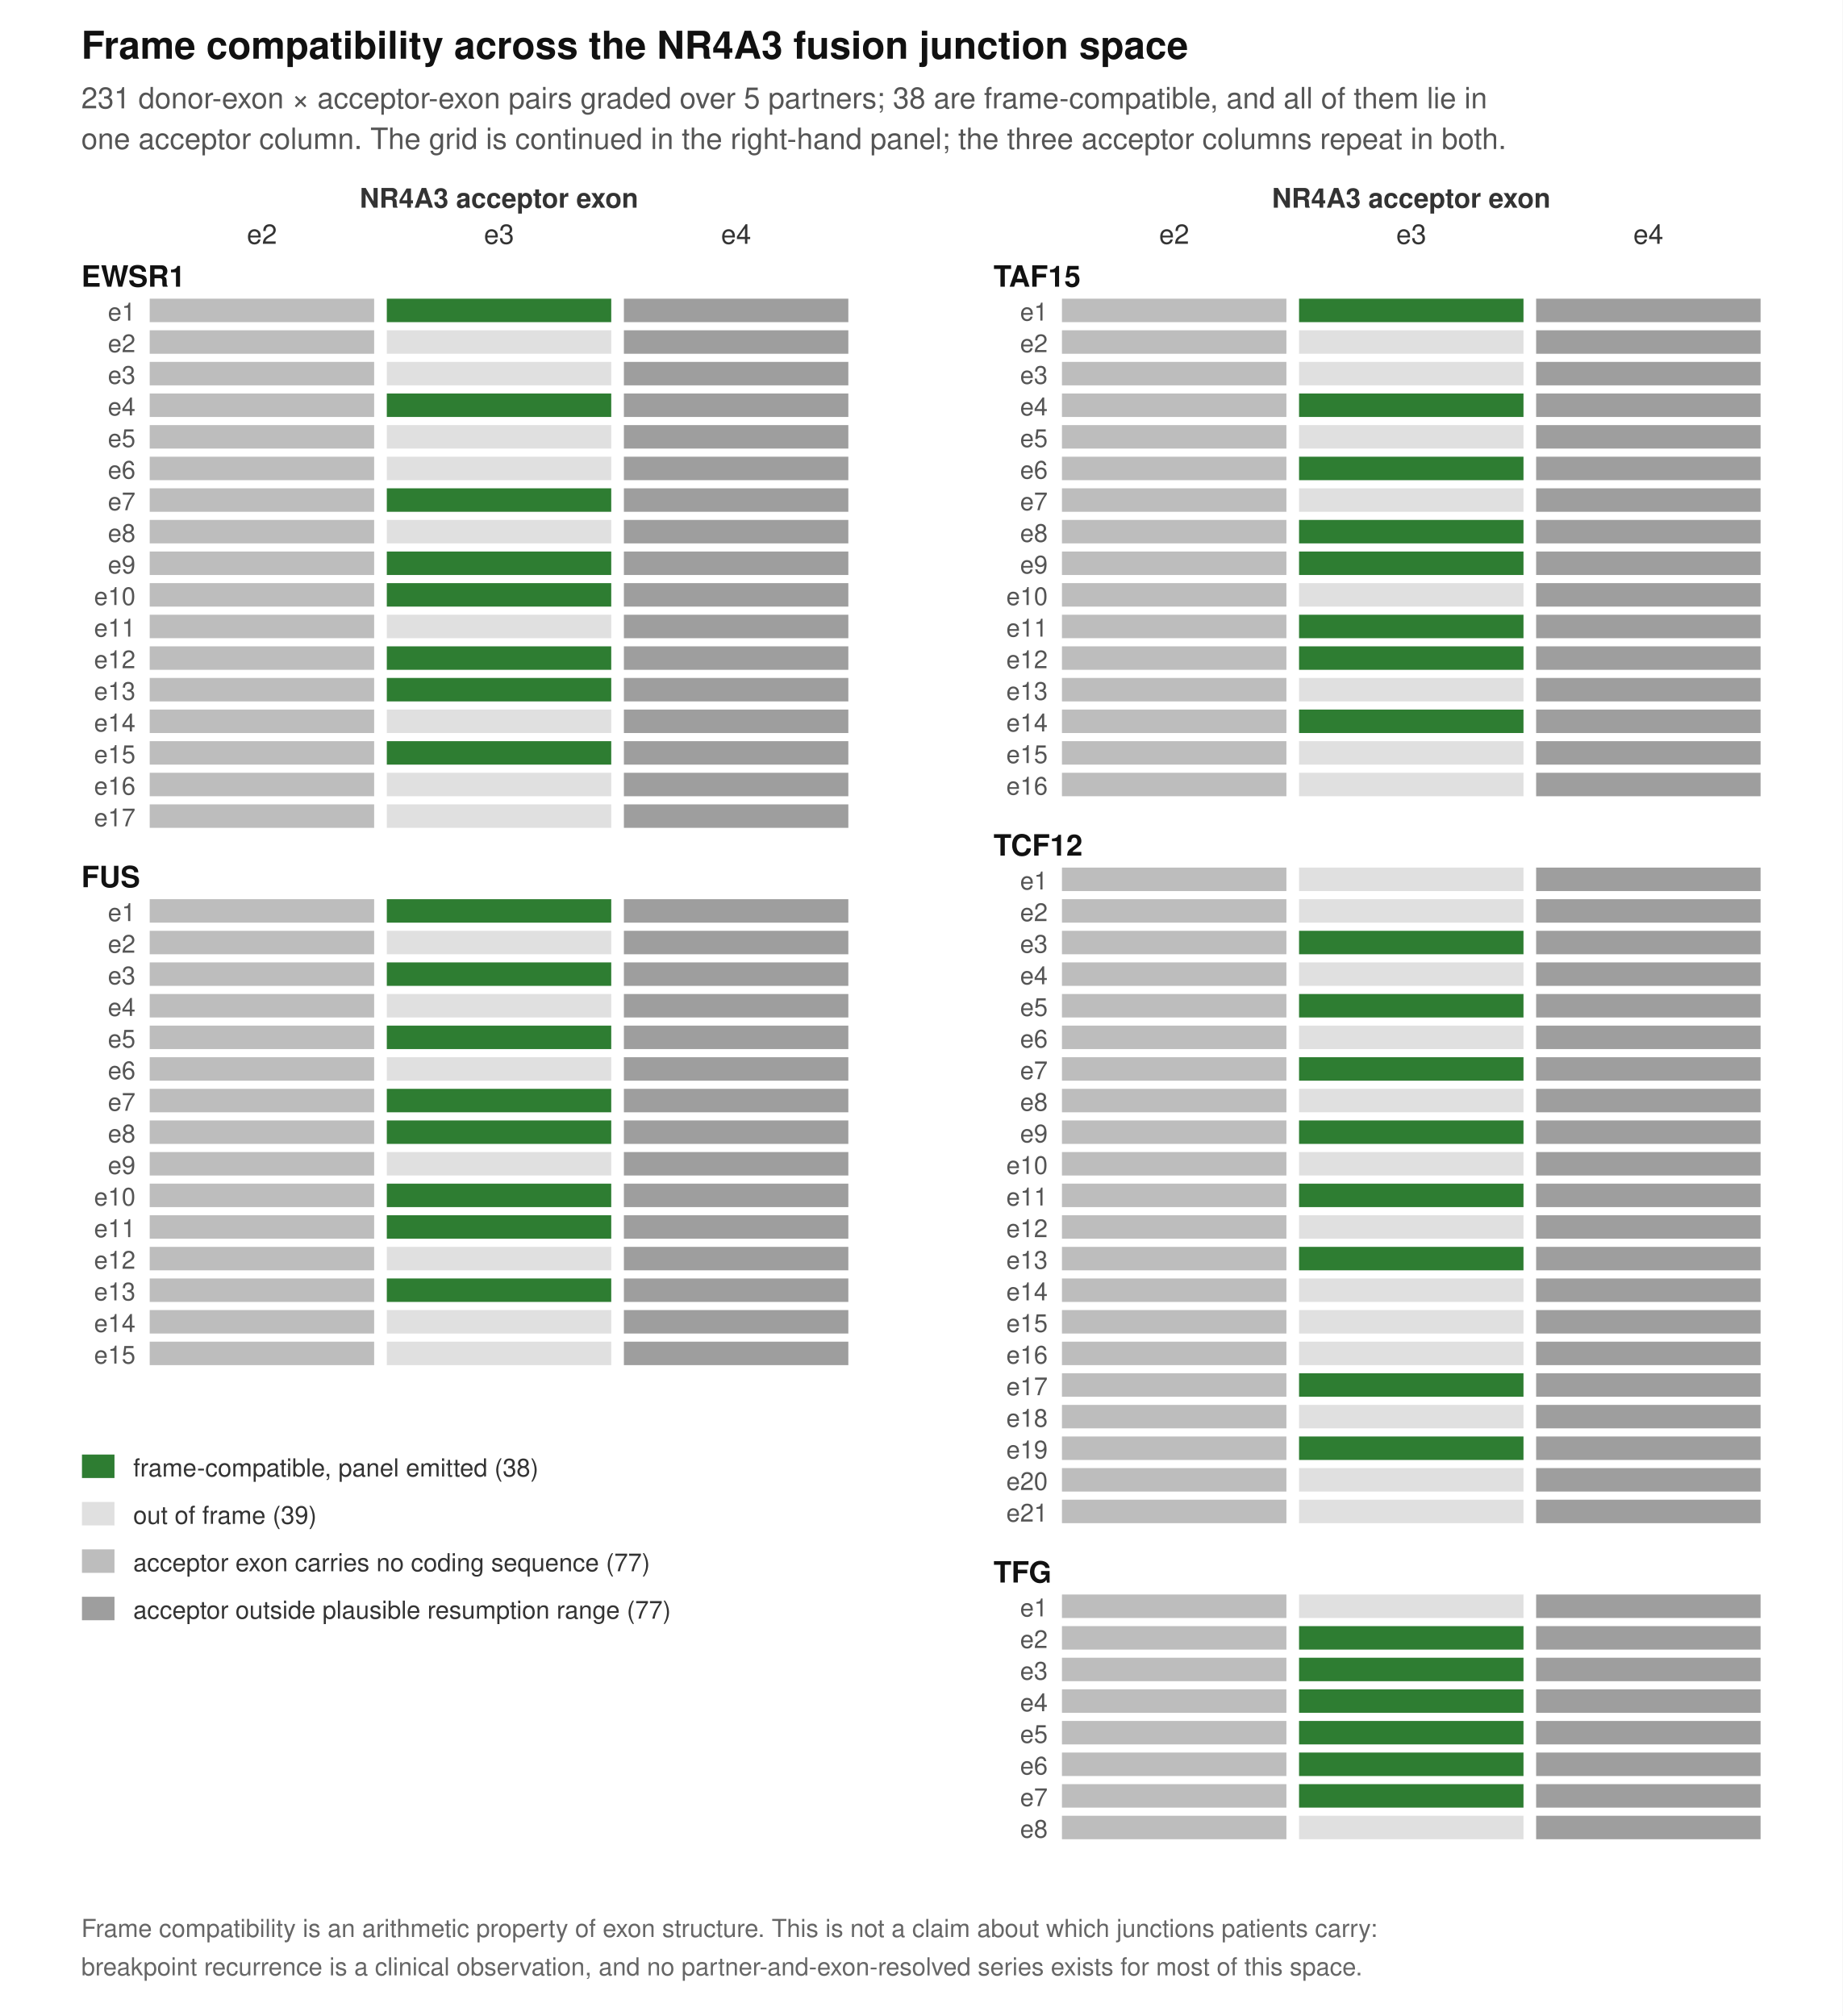
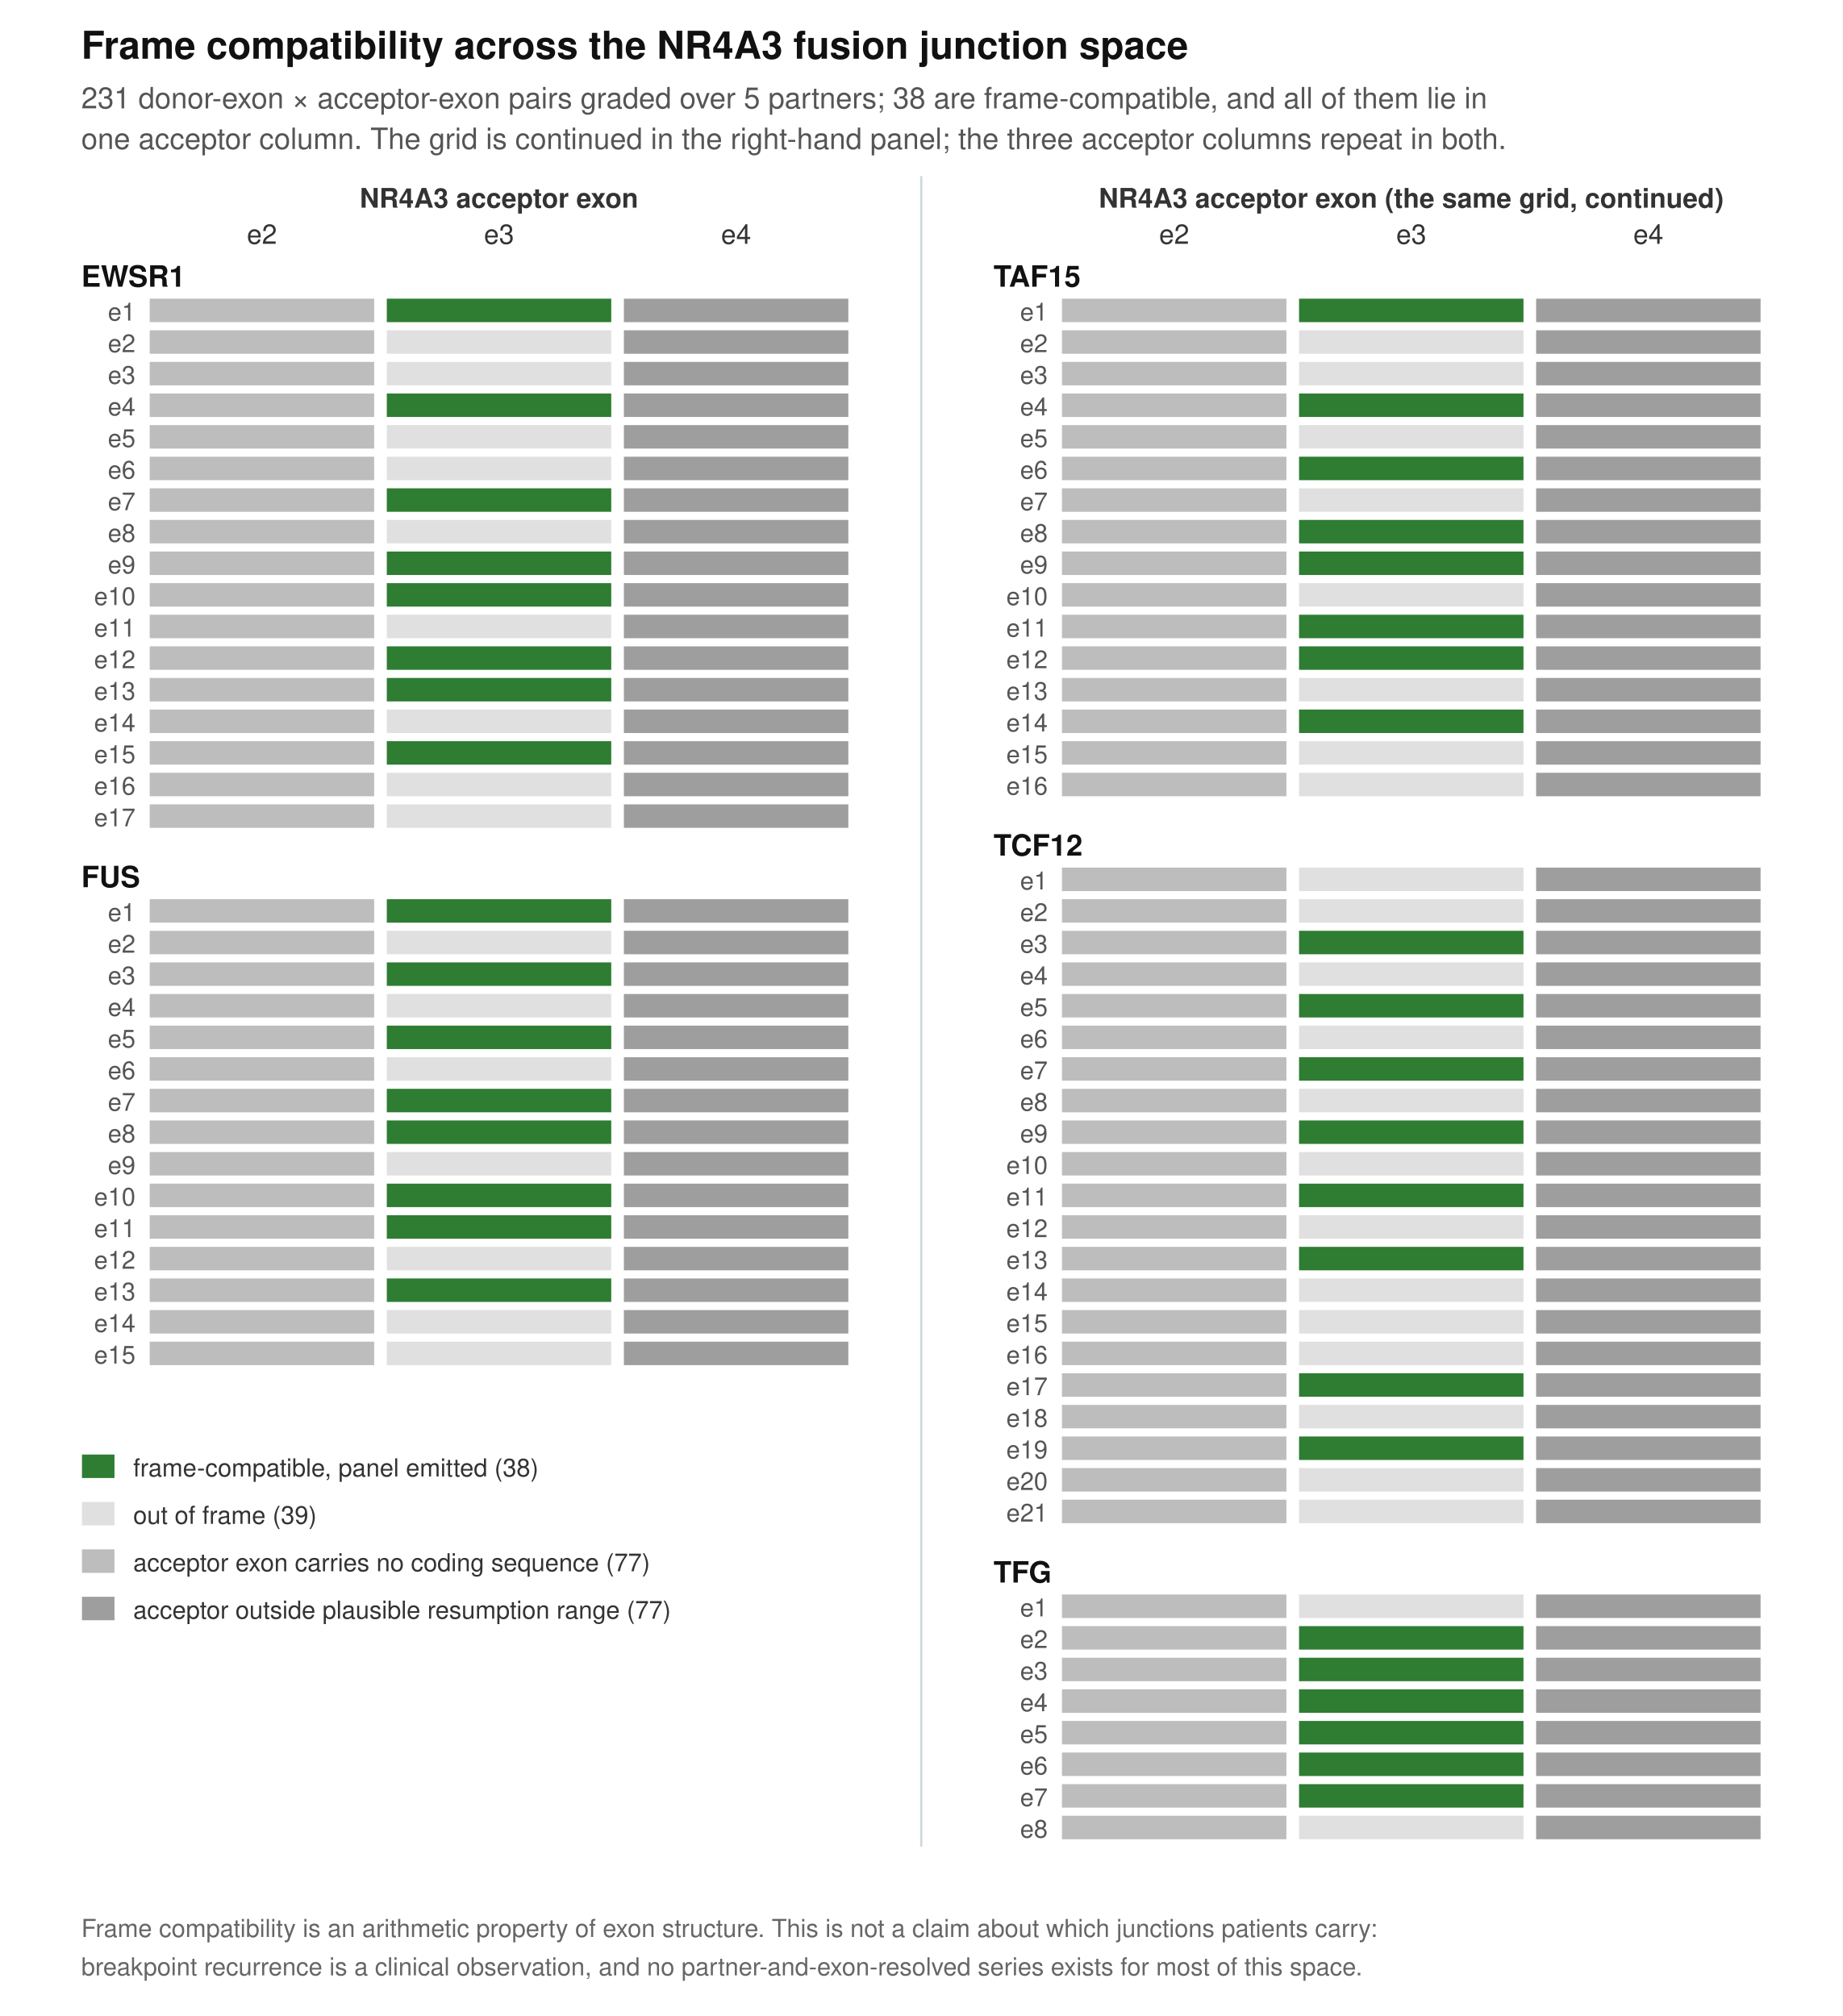
<svg xmlns="http://www.w3.org/2000/svg" width="816" height="893" viewBox="0 0 816 893" font-family="Helvetica,Arial,sans-serif">
  <rect width="816" height="893" fill="#ffffff" />
  <text x="36" y="26" font-size="17" fill="#111" font-weight="600">Frame compatibility across the NR4A3 fusion junction space</text>
  <text x="36" y="48" font-size="13" fill="#555">231 donor-exon × acceptor-exon pairs graded over 5 partners; 38 are frame-compatible, and all of them lie in</text>
  <text x="36" y="66" font-size="13" fill="#555">one acceptor column. The grid is continued in the right-hand panel; the three acceptor columns repeat in both.</text>
  <text x="221.0" y="92" font-size="12" fill="#333" text-anchor="middle" font-weight="600">NR4A3 acceptor exon</text>
  <text x="116.0" y="108" font-size="12" fill="#333" text-anchor="middle">e2</text>
  <text x="221.0" y="108" font-size="12" fill="#333" text-anchor="middle">e3</text>
  <text x="326.0" y="108" font-size="12" fill="#333" text-anchor="middle">e4</text>
-   <text x="625.0" y="92" font-size="12" fill="#333" text-anchor="middle" font-weight="600">NR4A3 acceptor exon</text>
+   <line x1="408.0" y1="78" x2="408.0" y2="818" stroke="#cfd8dc" stroke-width="1" />
+   <text x="625.0" y="92" font-size="12" fill="#333" text-anchor="middle" font-weight="600">NR4A3 acceptor exon (the same grid, continued)</text>
  <text x="520.0" y="108" font-size="12" fill="#333" text-anchor="middle">e2</text>
  <text x="625.0" y="108" font-size="12" fill="#333" text-anchor="middle">e3</text>
  <text x="730.0" y="108" font-size="12" fill="#333" text-anchor="middle">e4</text>
  <text x="36" y="127" font-size="13" fill="#111" font-weight="600">EWSR1</text>
  <text x="60" y="142" font-size="11" fill="#555" text-anchor="end">e1</text>
  <rect x="66" y="132" width="100" height="11" fill="#bdbdbd" stroke="#ffffff" stroke-width="0.6" />
  <rect x="171" y="132" width="100" height="11" fill="#2e7d32" stroke="#ffffff" stroke-width="0.6" />
  <rect x="276" y="132" width="100" height="11" fill="#9e9e9e" stroke="#ffffff" stroke-width="0.6" />
  <text x="60" y="156" font-size="11" fill="#555" text-anchor="end">e2</text>
  <rect x="66" y="146" width="100" height="11" fill="#bdbdbd" stroke="#ffffff" stroke-width="0.6" />
  <rect x="171" y="146" width="100" height="11" fill="#e0e0e0" stroke="#ffffff" stroke-width="0.6" />
  <rect x="276" y="146" width="100" height="11" fill="#9e9e9e" stroke="#ffffff" stroke-width="0.6" />
  <text x="60" y="170" font-size="11" fill="#555" text-anchor="end">e3</text>
  <rect x="66" y="160" width="100" height="11" fill="#bdbdbd" stroke="#ffffff" stroke-width="0.6" />
  <rect x="171" y="160" width="100" height="11" fill="#e0e0e0" stroke="#ffffff" stroke-width="0.6" />
  <rect x="276" y="160" width="100" height="11" fill="#9e9e9e" stroke="#ffffff" stroke-width="0.6" />
  <text x="60" y="184" font-size="11" fill="#555" text-anchor="end">e4</text>
  <rect x="66" y="174" width="100" height="11" fill="#bdbdbd" stroke="#ffffff" stroke-width="0.6" />
  <rect x="171" y="174" width="100" height="11" fill="#2e7d32" stroke="#ffffff" stroke-width="0.6" />
  <rect x="276" y="174" width="100" height="11" fill="#9e9e9e" stroke="#ffffff" stroke-width="0.6" />
  <text x="60" y="198" font-size="11" fill="#555" text-anchor="end">e5</text>
  <rect x="66" y="188" width="100" height="11" fill="#bdbdbd" stroke="#ffffff" stroke-width="0.6" />
  <rect x="171" y="188" width="100" height="11" fill="#e0e0e0" stroke="#ffffff" stroke-width="0.6" />
  <rect x="276" y="188" width="100" height="11" fill="#9e9e9e" stroke="#ffffff" stroke-width="0.6" />
  <text x="60" y="212" font-size="11" fill="#555" text-anchor="end">e6</text>
  <rect x="66" y="202" width="100" height="11" fill="#bdbdbd" stroke="#ffffff" stroke-width="0.6" />
  <rect x="171" y="202" width="100" height="11" fill="#e0e0e0" stroke="#ffffff" stroke-width="0.6" />
  <rect x="276" y="202" width="100" height="11" fill="#9e9e9e" stroke="#ffffff" stroke-width="0.6" />
  <text x="60" y="226" font-size="11" fill="#555" text-anchor="end">e7</text>
  <rect x="66" y="216" width="100" height="11" fill="#bdbdbd" stroke="#ffffff" stroke-width="0.6" />
  <rect x="171" y="216" width="100" height="11" fill="#2e7d32" stroke="#ffffff" stroke-width="0.6" />
  <rect x="276" y="216" width="100" height="11" fill="#9e9e9e" stroke="#ffffff" stroke-width="0.6" />
  <text x="60" y="240" font-size="11" fill="#555" text-anchor="end">e8</text>
  <rect x="66" y="230" width="100" height="11" fill="#bdbdbd" stroke="#ffffff" stroke-width="0.6" />
  <rect x="171" y="230" width="100" height="11" fill="#e0e0e0" stroke="#ffffff" stroke-width="0.6" />
  <rect x="276" y="230" width="100" height="11" fill="#9e9e9e" stroke="#ffffff" stroke-width="0.6" />
  <text x="60" y="254" font-size="11" fill="#555" text-anchor="end">e9</text>
  <rect x="66" y="244" width="100" height="11" fill="#bdbdbd" stroke="#ffffff" stroke-width="0.6" />
  <rect x="171" y="244" width="100" height="11" fill="#2e7d32" stroke="#ffffff" stroke-width="0.6" />
  <rect x="276" y="244" width="100" height="11" fill="#9e9e9e" stroke="#ffffff" stroke-width="0.6" />
  <text x="60" y="268" font-size="11" fill="#555" text-anchor="end">e10</text>
  <rect x="66" y="258" width="100" height="11" fill="#bdbdbd" stroke="#ffffff" stroke-width="0.6" />
  <rect x="171" y="258" width="100" height="11" fill="#2e7d32" stroke="#ffffff" stroke-width="0.6" />
  <rect x="276" y="258" width="100" height="11" fill="#9e9e9e" stroke="#ffffff" stroke-width="0.6" />
  <text x="60" y="282" font-size="11" fill="#555" text-anchor="end">e11</text>
  <rect x="66" y="272" width="100" height="11" fill="#bdbdbd" stroke="#ffffff" stroke-width="0.6" />
  <rect x="171" y="272" width="100" height="11" fill="#e0e0e0" stroke="#ffffff" stroke-width="0.6" />
  <rect x="276" y="272" width="100" height="11" fill="#9e9e9e" stroke="#ffffff" stroke-width="0.6" />
  <text x="60" y="296" font-size="11" fill="#555" text-anchor="end">e12</text>
  <rect x="66" y="286" width="100" height="11" fill="#bdbdbd" stroke="#ffffff" stroke-width="0.6" />
  <rect x="171" y="286" width="100" height="11" fill="#2e7d32" stroke="#ffffff" stroke-width="0.6" />
  <rect x="276" y="286" width="100" height="11" fill="#9e9e9e" stroke="#ffffff" stroke-width="0.6" />
  <text x="60" y="310" font-size="11" fill="#555" text-anchor="end">e13</text>
  <rect x="66" y="300" width="100" height="11" fill="#bdbdbd" stroke="#ffffff" stroke-width="0.6" />
  <rect x="171" y="300" width="100" height="11" fill="#2e7d32" stroke="#ffffff" stroke-width="0.6" />
  <rect x="276" y="300" width="100" height="11" fill="#9e9e9e" stroke="#ffffff" stroke-width="0.6" />
  <text x="60" y="324" font-size="11" fill="#555" text-anchor="end">e14</text>
  <rect x="66" y="314" width="100" height="11" fill="#bdbdbd" stroke="#ffffff" stroke-width="0.6" />
  <rect x="171" y="314" width="100" height="11" fill="#e0e0e0" stroke="#ffffff" stroke-width="0.6" />
  <rect x="276" y="314" width="100" height="11" fill="#9e9e9e" stroke="#ffffff" stroke-width="0.6" />
  <text x="60" y="338" font-size="11" fill="#555" text-anchor="end">e15</text>
  <rect x="66" y="328" width="100" height="11" fill="#bdbdbd" stroke="#ffffff" stroke-width="0.6" />
  <rect x="171" y="328" width="100" height="11" fill="#2e7d32" stroke="#ffffff" stroke-width="0.6" />
  <rect x="276" y="328" width="100" height="11" fill="#9e9e9e" stroke="#ffffff" stroke-width="0.6" />
  <text x="60" y="352" font-size="11" fill="#555" text-anchor="end">e16</text>
  <rect x="66" y="342" width="100" height="11" fill="#bdbdbd" stroke="#ffffff" stroke-width="0.6" />
  <rect x="171" y="342" width="100" height="11" fill="#e0e0e0" stroke="#ffffff" stroke-width="0.6" />
  <rect x="276" y="342" width="100" height="11" fill="#9e9e9e" stroke="#ffffff" stroke-width="0.6" />
  <text x="60" y="366" font-size="11" fill="#555" text-anchor="end">e17</text>
  <rect x="66" y="356" width="100" height="11" fill="#bdbdbd" stroke="#ffffff" stroke-width="0.6" />
  <rect x="171" y="356" width="100" height="11" fill="#e0e0e0" stroke="#ffffff" stroke-width="0.6" />
  <rect x="276" y="356" width="100" height="11" fill="#9e9e9e" stroke="#ffffff" stroke-width="0.6" />
  <text x="36" y="393" font-size="13" fill="#111" font-weight="600">FUS</text>
  <text x="60" y="408" font-size="11" fill="#555" text-anchor="end">e1</text>
  <rect x="66" y="398" width="100" height="11" fill="#bdbdbd" stroke="#ffffff" stroke-width="0.6" />
  <rect x="171" y="398" width="100" height="11" fill="#2e7d32" stroke="#ffffff" stroke-width="0.6" />
  <rect x="276" y="398" width="100" height="11" fill="#9e9e9e" stroke="#ffffff" stroke-width="0.6" />
  <text x="60" y="422" font-size="11" fill="#555" text-anchor="end">e2</text>
  <rect x="66" y="412" width="100" height="11" fill="#bdbdbd" stroke="#ffffff" stroke-width="0.6" />
  <rect x="171" y="412" width="100" height="11" fill="#e0e0e0" stroke="#ffffff" stroke-width="0.6" />
  <rect x="276" y="412" width="100" height="11" fill="#9e9e9e" stroke="#ffffff" stroke-width="0.6" />
  <text x="60" y="436" font-size="11" fill="#555" text-anchor="end">e3</text>
  <rect x="66" y="426" width="100" height="11" fill="#bdbdbd" stroke="#ffffff" stroke-width="0.6" />
  <rect x="171" y="426" width="100" height="11" fill="#2e7d32" stroke="#ffffff" stroke-width="0.6" />
  <rect x="276" y="426" width="100" height="11" fill="#9e9e9e" stroke="#ffffff" stroke-width="0.6" />
  <text x="60" y="450" font-size="11" fill="#555" text-anchor="end">e4</text>
  <rect x="66" y="440" width="100" height="11" fill="#bdbdbd" stroke="#ffffff" stroke-width="0.6" />
  <rect x="171" y="440" width="100" height="11" fill="#e0e0e0" stroke="#ffffff" stroke-width="0.6" />
  <rect x="276" y="440" width="100" height="11" fill="#9e9e9e" stroke="#ffffff" stroke-width="0.6" />
  <text x="60" y="464" font-size="11" fill="#555" text-anchor="end">e5</text>
  <rect x="66" y="454" width="100" height="11" fill="#bdbdbd" stroke="#ffffff" stroke-width="0.6" />
  <rect x="171" y="454" width="100" height="11" fill="#2e7d32" stroke="#ffffff" stroke-width="0.6" />
  <rect x="276" y="454" width="100" height="11" fill="#9e9e9e" stroke="#ffffff" stroke-width="0.6" />
  <text x="60" y="478" font-size="11" fill="#555" text-anchor="end">e6</text>
  <rect x="66" y="468" width="100" height="11" fill="#bdbdbd" stroke="#ffffff" stroke-width="0.6" />
  <rect x="171" y="468" width="100" height="11" fill="#e0e0e0" stroke="#ffffff" stroke-width="0.6" />
  <rect x="276" y="468" width="100" height="11" fill="#9e9e9e" stroke="#ffffff" stroke-width="0.6" />
  <text x="60" y="492" font-size="11" fill="#555" text-anchor="end">e7</text>
  <rect x="66" y="482" width="100" height="11" fill="#bdbdbd" stroke="#ffffff" stroke-width="0.6" />
  <rect x="171" y="482" width="100" height="11" fill="#2e7d32" stroke="#ffffff" stroke-width="0.6" />
  <rect x="276" y="482" width="100" height="11" fill="#9e9e9e" stroke="#ffffff" stroke-width="0.6" />
  <text x="60" y="506" font-size="11" fill="#555" text-anchor="end">e8</text>
  <rect x="66" y="496" width="100" height="11" fill="#bdbdbd" stroke="#ffffff" stroke-width="0.6" />
  <rect x="171" y="496" width="100" height="11" fill="#2e7d32" stroke="#ffffff" stroke-width="0.6" />
  <rect x="276" y="496" width="100" height="11" fill="#9e9e9e" stroke="#ffffff" stroke-width="0.6" />
  <text x="60" y="520" font-size="11" fill="#555" text-anchor="end">e9</text>
  <rect x="66" y="510" width="100" height="11" fill="#bdbdbd" stroke="#ffffff" stroke-width="0.6" />
  <rect x="171" y="510" width="100" height="11" fill="#e0e0e0" stroke="#ffffff" stroke-width="0.6" />
  <rect x="276" y="510" width="100" height="11" fill="#9e9e9e" stroke="#ffffff" stroke-width="0.6" />
  <text x="60" y="534" font-size="11" fill="#555" text-anchor="end">e10</text>
  <rect x="66" y="524" width="100" height="11" fill="#bdbdbd" stroke="#ffffff" stroke-width="0.6" />
  <rect x="171" y="524" width="100" height="11" fill="#2e7d32" stroke="#ffffff" stroke-width="0.6" />
  <rect x="276" y="524" width="100" height="11" fill="#9e9e9e" stroke="#ffffff" stroke-width="0.6" />
  <text x="60" y="548" font-size="11" fill="#555" text-anchor="end">e11</text>
  <rect x="66" y="538" width="100" height="11" fill="#bdbdbd" stroke="#ffffff" stroke-width="0.6" />
  <rect x="171" y="538" width="100" height="11" fill="#2e7d32" stroke="#ffffff" stroke-width="0.6" />
  <rect x="276" y="538" width="100" height="11" fill="#9e9e9e" stroke="#ffffff" stroke-width="0.6" />
  <text x="60" y="562" font-size="11" fill="#555" text-anchor="end">e12</text>
  <rect x="66" y="552" width="100" height="11" fill="#bdbdbd" stroke="#ffffff" stroke-width="0.6" />
  <rect x="171" y="552" width="100" height="11" fill="#e0e0e0" stroke="#ffffff" stroke-width="0.6" />
  <rect x="276" y="552" width="100" height="11" fill="#9e9e9e" stroke="#ffffff" stroke-width="0.6" />
  <text x="60" y="576" font-size="11" fill="#555" text-anchor="end">e13</text>
  <rect x="66" y="566" width="100" height="11" fill="#bdbdbd" stroke="#ffffff" stroke-width="0.6" />
  <rect x="171" y="566" width="100" height="11" fill="#2e7d32" stroke="#ffffff" stroke-width="0.6" />
  <rect x="276" y="566" width="100" height="11" fill="#9e9e9e" stroke="#ffffff" stroke-width="0.6" />
  <text x="60" y="590" font-size="11" fill="#555" text-anchor="end">e14</text>
  <rect x="66" y="580" width="100" height="11" fill="#bdbdbd" stroke="#ffffff" stroke-width="0.6" />
  <rect x="171" y="580" width="100" height="11" fill="#e0e0e0" stroke="#ffffff" stroke-width="0.6" />
  <rect x="276" y="580" width="100" height="11" fill="#9e9e9e" stroke="#ffffff" stroke-width="0.6" />
  <text x="60" y="604" font-size="11" fill="#555" text-anchor="end">e15</text>
  <rect x="66" y="594" width="100" height="11" fill="#bdbdbd" stroke="#ffffff" stroke-width="0.6" />
  <rect x="171" y="594" width="100" height="11" fill="#e0e0e0" stroke="#ffffff" stroke-width="0.6" />
  <rect x="276" y="594" width="100" height="11" fill="#9e9e9e" stroke="#ffffff" stroke-width="0.6" />
  <text x="440" y="127" font-size="13" fill="#111" font-weight="600">TAF15</text>
  <text x="464" y="142" font-size="11" fill="#555" text-anchor="end">e1</text>
  <rect x="470" y="132" width="100" height="11" fill="#bdbdbd" stroke="#ffffff" stroke-width="0.6" />
  <rect x="575" y="132" width="100" height="11" fill="#2e7d32" stroke="#ffffff" stroke-width="0.6" />
  <rect x="680" y="132" width="100" height="11" fill="#9e9e9e" stroke="#ffffff" stroke-width="0.6" />
  <text x="464" y="156" font-size="11" fill="#555" text-anchor="end">e2</text>
  <rect x="470" y="146" width="100" height="11" fill="#bdbdbd" stroke="#ffffff" stroke-width="0.6" />
  <rect x="575" y="146" width="100" height="11" fill="#e0e0e0" stroke="#ffffff" stroke-width="0.6" />
  <rect x="680" y="146" width="100" height="11" fill="#9e9e9e" stroke="#ffffff" stroke-width="0.6" />
  <text x="464" y="170" font-size="11" fill="#555" text-anchor="end">e3</text>
  <rect x="470" y="160" width="100" height="11" fill="#bdbdbd" stroke="#ffffff" stroke-width="0.6" />
  <rect x="575" y="160" width="100" height="11" fill="#e0e0e0" stroke="#ffffff" stroke-width="0.6" />
  <rect x="680" y="160" width="100" height="11" fill="#9e9e9e" stroke="#ffffff" stroke-width="0.6" />
  <text x="464" y="184" font-size="11" fill="#555" text-anchor="end">e4</text>
  <rect x="470" y="174" width="100" height="11" fill="#bdbdbd" stroke="#ffffff" stroke-width="0.6" />
  <rect x="575" y="174" width="100" height="11" fill="#2e7d32" stroke="#ffffff" stroke-width="0.6" />
  <rect x="680" y="174" width="100" height="11" fill="#9e9e9e" stroke="#ffffff" stroke-width="0.6" />
  <text x="464" y="198" font-size="11" fill="#555" text-anchor="end">e5</text>
  <rect x="470" y="188" width="100" height="11" fill="#bdbdbd" stroke="#ffffff" stroke-width="0.6" />
  <rect x="575" y="188" width="100" height="11" fill="#e0e0e0" stroke="#ffffff" stroke-width="0.6" />
  <rect x="680" y="188" width="100" height="11" fill="#9e9e9e" stroke="#ffffff" stroke-width="0.6" />
  <text x="464" y="212" font-size="11" fill="#555" text-anchor="end">e6</text>
  <rect x="470" y="202" width="100" height="11" fill="#bdbdbd" stroke="#ffffff" stroke-width="0.6" />
  <rect x="575" y="202" width="100" height="11" fill="#2e7d32" stroke="#ffffff" stroke-width="0.6" />
  <rect x="680" y="202" width="100" height="11" fill="#9e9e9e" stroke="#ffffff" stroke-width="0.6" />
  <text x="464" y="226" font-size="11" fill="#555" text-anchor="end">e7</text>
  <rect x="470" y="216" width="100" height="11" fill="#bdbdbd" stroke="#ffffff" stroke-width="0.6" />
  <rect x="575" y="216" width="100" height="11" fill="#e0e0e0" stroke="#ffffff" stroke-width="0.6" />
  <rect x="680" y="216" width="100" height="11" fill="#9e9e9e" stroke="#ffffff" stroke-width="0.6" />
  <text x="464" y="240" font-size="11" fill="#555" text-anchor="end">e8</text>
  <rect x="470" y="230" width="100" height="11" fill="#bdbdbd" stroke="#ffffff" stroke-width="0.6" />
  <rect x="575" y="230" width="100" height="11" fill="#2e7d32" stroke="#ffffff" stroke-width="0.6" />
  <rect x="680" y="230" width="100" height="11" fill="#9e9e9e" stroke="#ffffff" stroke-width="0.6" />
  <text x="464" y="254" font-size="11" fill="#555" text-anchor="end">e9</text>
  <rect x="470" y="244" width="100" height="11" fill="#bdbdbd" stroke="#ffffff" stroke-width="0.6" />
  <rect x="575" y="244" width="100" height="11" fill="#2e7d32" stroke="#ffffff" stroke-width="0.6" />
  <rect x="680" y="244" width="100" height="11" fill="#9e9e9e" stroke="#ffffff" stroke-width="0.6" />
  <text x="464" y="268" font-size="11" fill="#555" text-anchor="end">e10</text>
  <rect x="470" y="258" width="100" height="11" fill="#bdbdbd" stroke="#ffffff" stroke-width="0.6" />
  <rect x="575" y="258" width="100" height="11" fill="#e0e0e0" stroke="#ffffff" stroke-width="0.6" />
  <rect x="680" y="258" width="100" height="11" fill="#9e9e9e" stroke="#ffffff" stroke-width="0.6" />
  <text x="464" y="282" font-size="11" fill="#555" text-anchor="end">e11</text>
  <rect x="470" y="272" width="100" height="11" fill="#bdbdbd" stroke="#ffffff" stroke-width="0.6" />
  <rect x="575" y="272" width="100" height="11" fill="#2e7d32" stroke="#ffffff" stroke-width="0.6" />
  <rect x="680" y="272" width="100" height="11" fill="#9e9e9e" stroke="#ffffff" stroke-width="0.6" />
  <text x="464" y="296" font-size="11" fill="#555" text-anchor="end">e12</text>
  <rect x="470" y="286" width="100" height="11" fill="#bdbdbd" stroke="#ffffff" stroke-width="0.6" />
  <rect x="575" y="286" width="100" height="11" fill="#2e7d32" stroke="#ffffff" stroke-width="0.6" />
  <rect x="680" y="286" width="100" height="11" fill="#9e9e9e" stroke="#ffffff" stroke-width="0.6" />
  <text x="464" y="310" font-size="11" fill="#555" text-anchor="end">e13</text>
  <rect x="470" y="300" width="100" height="11" fill="#bdbdbd" stroke="#ffffff" stroke-width="0.6" />
  <rect x="575" y="300" width="100" height="11" fill="#e0e0e0" stroke="#ffffff" stroke-width="0.6" />
  <rect x="680" y="300" width="100" height="11" fill="#9e9e9e" stroke="#ffffff" stroke-width="0.6" />
  <text x="464" y="324" font-size="11" fill="#555" text-anchor="end">e14</text>
  <rect x="470" y="314" width="100" height="11" fill="#bdbdbd" stroke="#ffffff" stroke-width="0.6" />
  <rect x="575" y="314" width="100" height="11" fill="#2e7d32" stroke="#ffffff" stroke-width="0.6" />
  <rect x="680" y="314" width="100" height="11" fill="#9e9e9e" stroke="#ffffff" stroke-width="0.6" />
  <text x="464" y="338" font-size="11" fill="#555" text-anchor="end">e15</text>
  <rect x="470" y="328" width="100" height="11" fill="#bdbdbd" stroke="#ffffff" stroke-width="0.6" />
  <rect x="575" y="328" width="100" height="11" fill="#e0e0e0" stroke="#ffffff" stroke-width="0.6" />
  <rect x="680" y="328" width="100" height="11" fill="#9e9e9e" stroke="#ffffff" stroke-width="0.6" />
  <text x="464" y="352" font-size="11" fill="#555" text-anchor="end">e16</text>
  <rect x="470" y="342" width="100" height="11" fill="#bdbdbd" stroke="#ffffff" stroke-width="0.6" />
  <rect x="575" y="342" width="100" height="11" fill="#e0e0e0" stroke="#ffffff" stroke-width="0.6" />
  <rect x="680" y="342" width="100" height="11" fill="#9e9e9e" stroke="#ffffff" stroke-width="0.6" />
  <text x="440" y="379" font-size="13" fill="#111" font-weight="600">TCF12</text>
  <text x="464" y="394" font-size="11" fill="#555" text-anchor="end">e1</text>
  <rect x="470" y="384" width="100" height="11" fill="#bdbdbd" stroke="#ffffff" stroke-width="0.6" />
  <rect x="575" y="384" width="100" height="11" fill="#e0e0e0" stroke="#ffffff" stroke-width="0.6" />
  <rect x="680" y="384" width="100" height="11" fill="#9e9e9e" stroke="#ffffff" stroke-width="0.6" />
  <text x="464" y="408" font-size="11" fill="#555" text-anchor="end">e2</text>
  <rect x="470" y="398" width="100" height="11" fill="#bdbdbd" stroke="#ffffff" stroke-width="0.6" />
  <rect x="575" y="398" width="100" height="11" fill="#e0e0e0" stroke="#ffffff" stroke-width="0.6" />
  <rect x="680" y="398" width="100" height="11" fill="#9e9e9e" stroke="#ffffff" stroke-width="0.6" />
  <text x="464" y="422" font-size="11" fill="#555" text-anchor="end">e3</text>
  <rect x="470" y="412" width="100" height="11" fill="#bdbdbd" stroke="#ffffff" stroke-width="0.6" />
  <rect x="575" y="412" width="100" height="11" fill="#2e7d32" stroke="#ffffff" stroke-width="0.6" />
  <rect x="680" y="412" width="100" height="11" fill="#9e9e9e" stroke="#ffffff" stroke-width="0.6" />
  <text x="464" y="436" font-size="11" fill="#555" text-anchor="end">e4</text>
  <rect x="470" y="426" width="100" height="11" fill="#bdbdbd" stroke="#ffffff" stroke-width="0.6" />
  <rect x="575" y="426" width="100" height="11" fill="#e0e0e0" stroke="#ffffff" stroke-width="0.6" />
  <rect x="680" y="426" width="100" height="11" fill="#9e9e9e" stroke="#ffffff" stroke-width="0.6" />
  <text x="464" y="450" font-size="11" fill="#555" text-anchor="end">e5</text>
  <rect x="470" y="440" width="100" height="11" fill="#bdbdbd" stroke="#ffffff" stroke-width="0.6" />
  <rect x="575" y="440" width="100" height="11" fill="#2e7d32" stroke="#ffffff" stroke-width="0.6" />
  <rect x="680" y="440" width="100" height="11" fill="#9e9e9e" stroke="#ffffff" stroke-width="0.6" />
  <text x="464" y="464" font-size="11" fill="#555" text-anchor="end">e6</text>
  <rect x="470" y="454" width="100" height="11" fill="#bdbdbd" stroke="#ffffff" stroke-width="0.6" />
  <rect x="575" y="454" width="100" height="11" fill="#e0e0e0" stroke="#ffffff" stroke-width="0.6" />
  <rect x="680" y="454" width="100" height="11" fill="#9e9e9e" stroke="#ffffff" stroke-width="0.6" />
  <text x="464" y="478" font-size="11" fill="#555" text-anchor="end">e7</text>
  <rect x="470" y="468" width="100" height="11" fill="#bdbdbd" stroke="#ffffff" stroke-width="0.6" />
  <rect x="575" y="468" width="100" height="11" fill="#2e7d32" stroke="#ffffff" stroke-width="0.6" />
  <rect x="680" y="468" width="100" height="11" fill="#9e9e9e" stroke="#ffffff" stroke-width="0.6" />
  <text x="464" y="492" font-size="11" fill="#555" text-anchor="end">e8</text>
  <rect x="470" y="482" width="100" height="11" fill="#bdbdbd" stroke="#ffffff" stroke-width="0.6" />
  <rect x="575" y="482" width="100" height="11" fill="#e0e0e0" stroke="#ffffff" stroke-width="0.6" />
  <rect x="680" y="482" width="100" height="11" fill="#9e9e9e" stroke="#ffffff" stroke-width="0.6" />
  <text x="464" y="506" font-size="11" fill="#555" text-anchor="end">e9</text>
  <rect x="470" y="496" width="100" height="11" fill="#bdbdbd" stroke="#ffffff" stroke-width="0.6" />
  <rect x="575" y="496" width="100" height="11" fill="#2e7d32" stroke="#ffffff" stroke-width="0.6" />
  <rect x="680" y="496" width="100" height="11" fill="#9e9e9e" stroke="#ffffff" stroke-width="0.6" />
  <text x="464" y="520" font-size="11" fill="#555" text-anchor="end">e10</text>
  <rect x="470" y="510" width="100" height="11" fill="#bdbdbd" stroke="#ffffff" stroke-width="0.6" />
  <rect x="575" y="510" width="100" height="11" fill="#e0e0e0" stroke="#ffffff" stroke-width="0.6" />
  <rect x="680" y="510" width="100" height="11" fill="#9e9e9e" stroke="#ffffff" stroke-width="0.6" />
  <text x="464" y="534" font-size="11" fill="#555" text-anchor="end">e11</text>
  <rect x="470" y="524" width="100" height="11" fill="#bdbdbd" stroke="#ffffff" stroke-width="0.6" />
  <rect x="575" y="524" width="100" height="11" fill="#2e7d32" stroke="#ffffff" stroke-width="0.6" />
  <rect x="680" y="524" width="100" height="11" fill="#9e9e9e" stroke="#ffffff" stroke-width="0.6" />
  <text x="464" y="548" font-size="11" fill="#555" text-anchor="end">e12</text>
  <rect x="470" y="538" width="100" height="11" fill="#bdbdbd" stroke="#ffffff" stroke-width="0.6" />
  <rect x="575" y="538" width="100" height="11" fill="#e0e0e0" stroke="#ffffff" stroke-width="0.6" />
  <rect x="680" y="538" width="100" height="11" fill="#9e9e9e" stroke="#ffffff" stroke-width="0.6" />
  <text x="464" y="562" font-size="11" fill="#555" text-anchor="end">e13</text>
  <rect x="470" y="552" width="100" height="11" fill="#bdbdbd" stroke="#ffffff" stroke-width="0.6" />
  <rect x="575" y="552" width="100" height="11" fill="#2e7d32" stroke="#ffffff" stroke-width="0.6" />
  <rect x="680" y="552" width="100" height="11" fill="#9e9e9e" stroke="#ffffff" stroke-width="0.6" />
  <text x="464" y="576" font-size="11" fill="#555" text-anchor="end">e14</text>
  <rect x="470" y="566" width="100" height="11" fill="#bdbdbd" stroke="#ffffff" stroke-width="0.6" />
  <rect x="575" y="566" width="100" height="11" fill="#e0e0e0" stroke="#ffffff" stroke-width="0.6" />
  <rect x="680" y="566" width="100" height="11" fill="#9e9e9e" stroke="#ffffff" stroke-width="0.6" />
  <text x="464" y="590" font-size="11" fill="#555" text-anchor="end">e15</text>
  <rect x="470" y="580" width="100" height="11" fill="#bdbdbd" stroke="#ffffff" stroke-width="0.6" />
  <rect x="575" y="580" width="100" height="11" fill="#e0e0e0" stroke="#ffffff" stroke-width="0.6" />
  <rect x="680" y="580" width="100" height="11" fill="#9e9e9e" stroke="#ffffff" stroke-width="0.6" />
  <text x="464" y="604" font-size="11" fill="#555" text-anchor="end">e16</text>
  <rect x="470" y="594" width="100" height="11" fill="#bdbdbd" stroke="#ffffff" stroke-width="0.6" />
  <rect x="575" y="594" width="100" height="11" fill="#e0e0e0" stroke="#ffffff" stroke-width="0.6" />
  <rect x="680" y="594" width="100" height="11" fill="#9e9e9e" stroke="#ffffff" stroke-width="0.6" />
  <text x="464" y="618" font-size="11" fill="#555" text-anchor="end">e17</text>
  <rect x="470" y="608" width="100" height="11" fill="#bdbdbd" stroke="#ffffff" stroke-width="0.6" />
  <rect x="575" y="608" width="100" height="11" fill="#2e7d32" stroke="#ffffff" stroke-width="0.6" />
  <rect x="680" y="608" width="100" height="11" fill="#9e9e9e" stroke="#ffffff" stroke-width="0.6" />
  <text x="464" y="632" font-size="11" fill="#555" text-anchor="end">e18</text>
  <rect x="470" y="622" width="100" height="11" fill="#bdbdbd" stroke="#ffffff" stroke-width="0.6" />
  <rect x="575" y="622" width="100" height="11" fill="#e0e0e0" stroke="#ffffff" stroke-width="0.6" />
  <rect x="680" y="622" width="100" height="11" fill="#9e9e9e" stroke="#ffffff" stroke-width="0.6" />
  <text x="464" y="646" font-size="11" fill="#555" text-anchor="end">e19</text>
  <rect x="470" y="636" width="100" height="11" fill="#bdbdbd" stroke="#ffffff" stroke-width="0.6" />
  <rect x="575" y="636" width="100" height="11" fill="#2e7d32" stroke="#ffffff" stroke-width="0.6" />
  <rect x="680" y="636" width="100" height="11" fill="#9e9e9e" stroke="#ffffff" stroke-width="0.6" />
  <text x="464" y="660" font-size="11" fill="#555" text-anchor="end">e20</text>
  <rect x="470" y="650" width="100" height="11" fill="#bdbdbd" stroke="#ffffff" stroke-width="0.6" />
  <rect x="575" y="650" width="100" height="11" fill="#e0e0e0" stroke="#ffffff" stroke-width="0.6" />
  <rect x="680" y="650" width="100" height="11" fill="#9e9e9e" stroke="#ffffff" stroke-width="0.6" />
  <text x="464" y="674" font-size="11" fill="#555" text-anchor="end">e21</text>
  <rect x="470" y="664" width="100" height="11" fill="#bdbdbd" stroke="#ffffff" stroke-width="0.6" />
  <rect x="575" y="664" width="100" height="11" fill="#e0e0e0" stroke="#ffffff" stroke-width="0.6" />
  <rect x="680" y="664" width="100" height="11" fill="#9e9e9e" stroke="#ffffff" stroke-width="0.6" />
  <text x="440" y="701" font-size="13" fill="#111" font-weight="600">TFG</text>
  <text x="464" y="716" font-size="11" fill="#555" text-anchor="end">e1</text>
  <rect x="470" y="706" width="100" height="11" fill="#bdbdbd" stroke="#ffffff" stroke-width="0.6" />
  <rect x="575" y="706" width="100" height="11" fill="#e0e0e0" stroke="#ffffff" stroke-width="0.6" />
  <rect x="680" y="706" width="100" height="11" fill="#9e9e9e" stroke="#ffffff" stroke-width="0.6" />
  <text x="464" y="730" font-size="11" fill="#555" text-anchor="end">e2</text>
  <rect x="470" y="720" width="100" height="11" fill="#bdbdbd" stroke="#ffffff" stroke-width="0.6" />
  <rect x="575" y="720" width="100" height="11" fill="#2e7d32" stroke="#ffffff" stroke-width="0.6" />
  <rect x="680" y="720" width="100" height="11" fill="#9e9e9e" stroke="#ffffff" stroke-width="0.6" />
  <text x="464" y="744" font-size="11" fill="#555" text-anchor="end">e3</text>
  <rect x="470" y="734" width="100" height="11" fill="#bdbdbd" stroke="#ffffff" stroke-width="0.6" />
  <rect x="575" y="734" width="100" height="11" fill="#2e7d32" stroke="#ffffff" stroke-width="0.6" />
  <rect x="680" y="734" width="100" height="11" fill="#9e9e9e" stroke="#ffffff" stroke-width="0.6" />
  <text x="464" y="758" font-size="11" fill="#555" text-anchor="end">e4</text>
  <rect x="470" y="748" width="100" height="11" fill="#bdbdbd" stroke="#ffffff" stroke-width="0.6" />
  <rect x="575" y="748" width="100" height="11" fill="#2e7d32" stroke="#ffffff" stroke-width="0.6" />
  <rect x="680" y="748" width="100" height="11" fill="#9e9e9e" stroke="#ffffff" stroke-width="0.6" />
  <text x="464" y="772" font-size="11" fill="#555" text-anchor="end">e5</text>
  <rect x="470" y="762" width="100" height="11" fill="#bdbdbd" stroke="#ffffff" stroke-width="0.6" />
  <rect x="575" y="762" width="100" height="11" fill="#2e7d32" stroke="#ffffff" stroke-width="0.6" />
  <rect x="680" y="762" width="100" height="11" fill="#9e9e9e" stroke="#ffffff" stroke-width="0.6" />
  <text x="464" y="786" font-size="11" fill="#555" text-anchor="end">e6</text>
  <rect x="470" y="776" width="100" height="11" fill="#bdbdbd" stroke="#ffffff" stroke-width="0.6" />
  <rect x="575" y="776" width="100" height="11" fill="#2e7d32" stroke="#ffffff" stroke-width="0.6" />
  <rect x="680" y="776" width="100" height="11" fill="#9e9e9e" stroke="#ffffff" stroke-width="0.6" />
  <text x="464" y="800" font-size="11" fill="#555" text-anchor="end">e7</text>
  <rect x="470" y="790" width="100" height="11" fill="#bdbdbd" stroke="#ffffff" stroke-width="0.6" />
  <rect x="575" y="790" width="100" height="11" fill="#2e7d32" stroke="#ffffff" stroke-width="0.6" />
  <rect x="680" y="790" width="100" height="11" fill="#9e9e9e" stroke="#ffffff" stroke-width="0.6" />
  <text x="464" y="814" font-size="11" fill="#555" text-anchor="end">e8</text>
  <rect x="470" y="804" width="100" height="11" fill="#bdbdbd" stroke="#ffffff" stroke-width="0.6" />
  <rect x="575" y="804" width="100" height="11" fill="#e0e0e0" stroke="#ffffff" stroke-width="0.6" />
  <rect x="680" y="804" width="100" height="11" fill="#9e9e9e" stroke="#ffffff" stroke-width="0.6" />
  <rect x="36" y="644" width="15" height="11" fill="#2e7d32" stroke="#ffffff" stroke-width="0.6" />
  <text x="59" y="654" font-size="11" fill="#333">frame-compatible, panel emitted (38)</text>
  <rect x="36" y="665" width="15" height="11" fill="#e0e0e0" stroke="#ffffff" stroke-width="0.6" />
  <text x="59" y="675" font-size="11" fill="#333">out of frame (39)</text>
  <rect x="36" y="686" width="15" height="11" fill="#bdbdbd" stroke="#ffffff" stroke-width="0.6" />
  <text x="59" y="696" font-size="11" fill="#333">acceptor exon carries no coding sequence (77)</text>
  <rect x="36" y="707" width="15" height="11" fill="#9e9e9e" stroke="#ffffff" stroke-width="0.6" />
  <text x="59" y="717" font-size="11" fill="#333">acceptor outside plausible resumption range (77)</text>
  <text x="36" y="858" font-size="11" fill="#666">Frame compatibility is an arithmetic property of exon structure. This is not a claim about which junctions patients carry:</text>
  <text x="36" y="875" font-size="11" fill="#666">breakpoint recurrence is a clinical observation, and no partner-and-exon-resolved series exists for most of this space.</text>
</svg>
